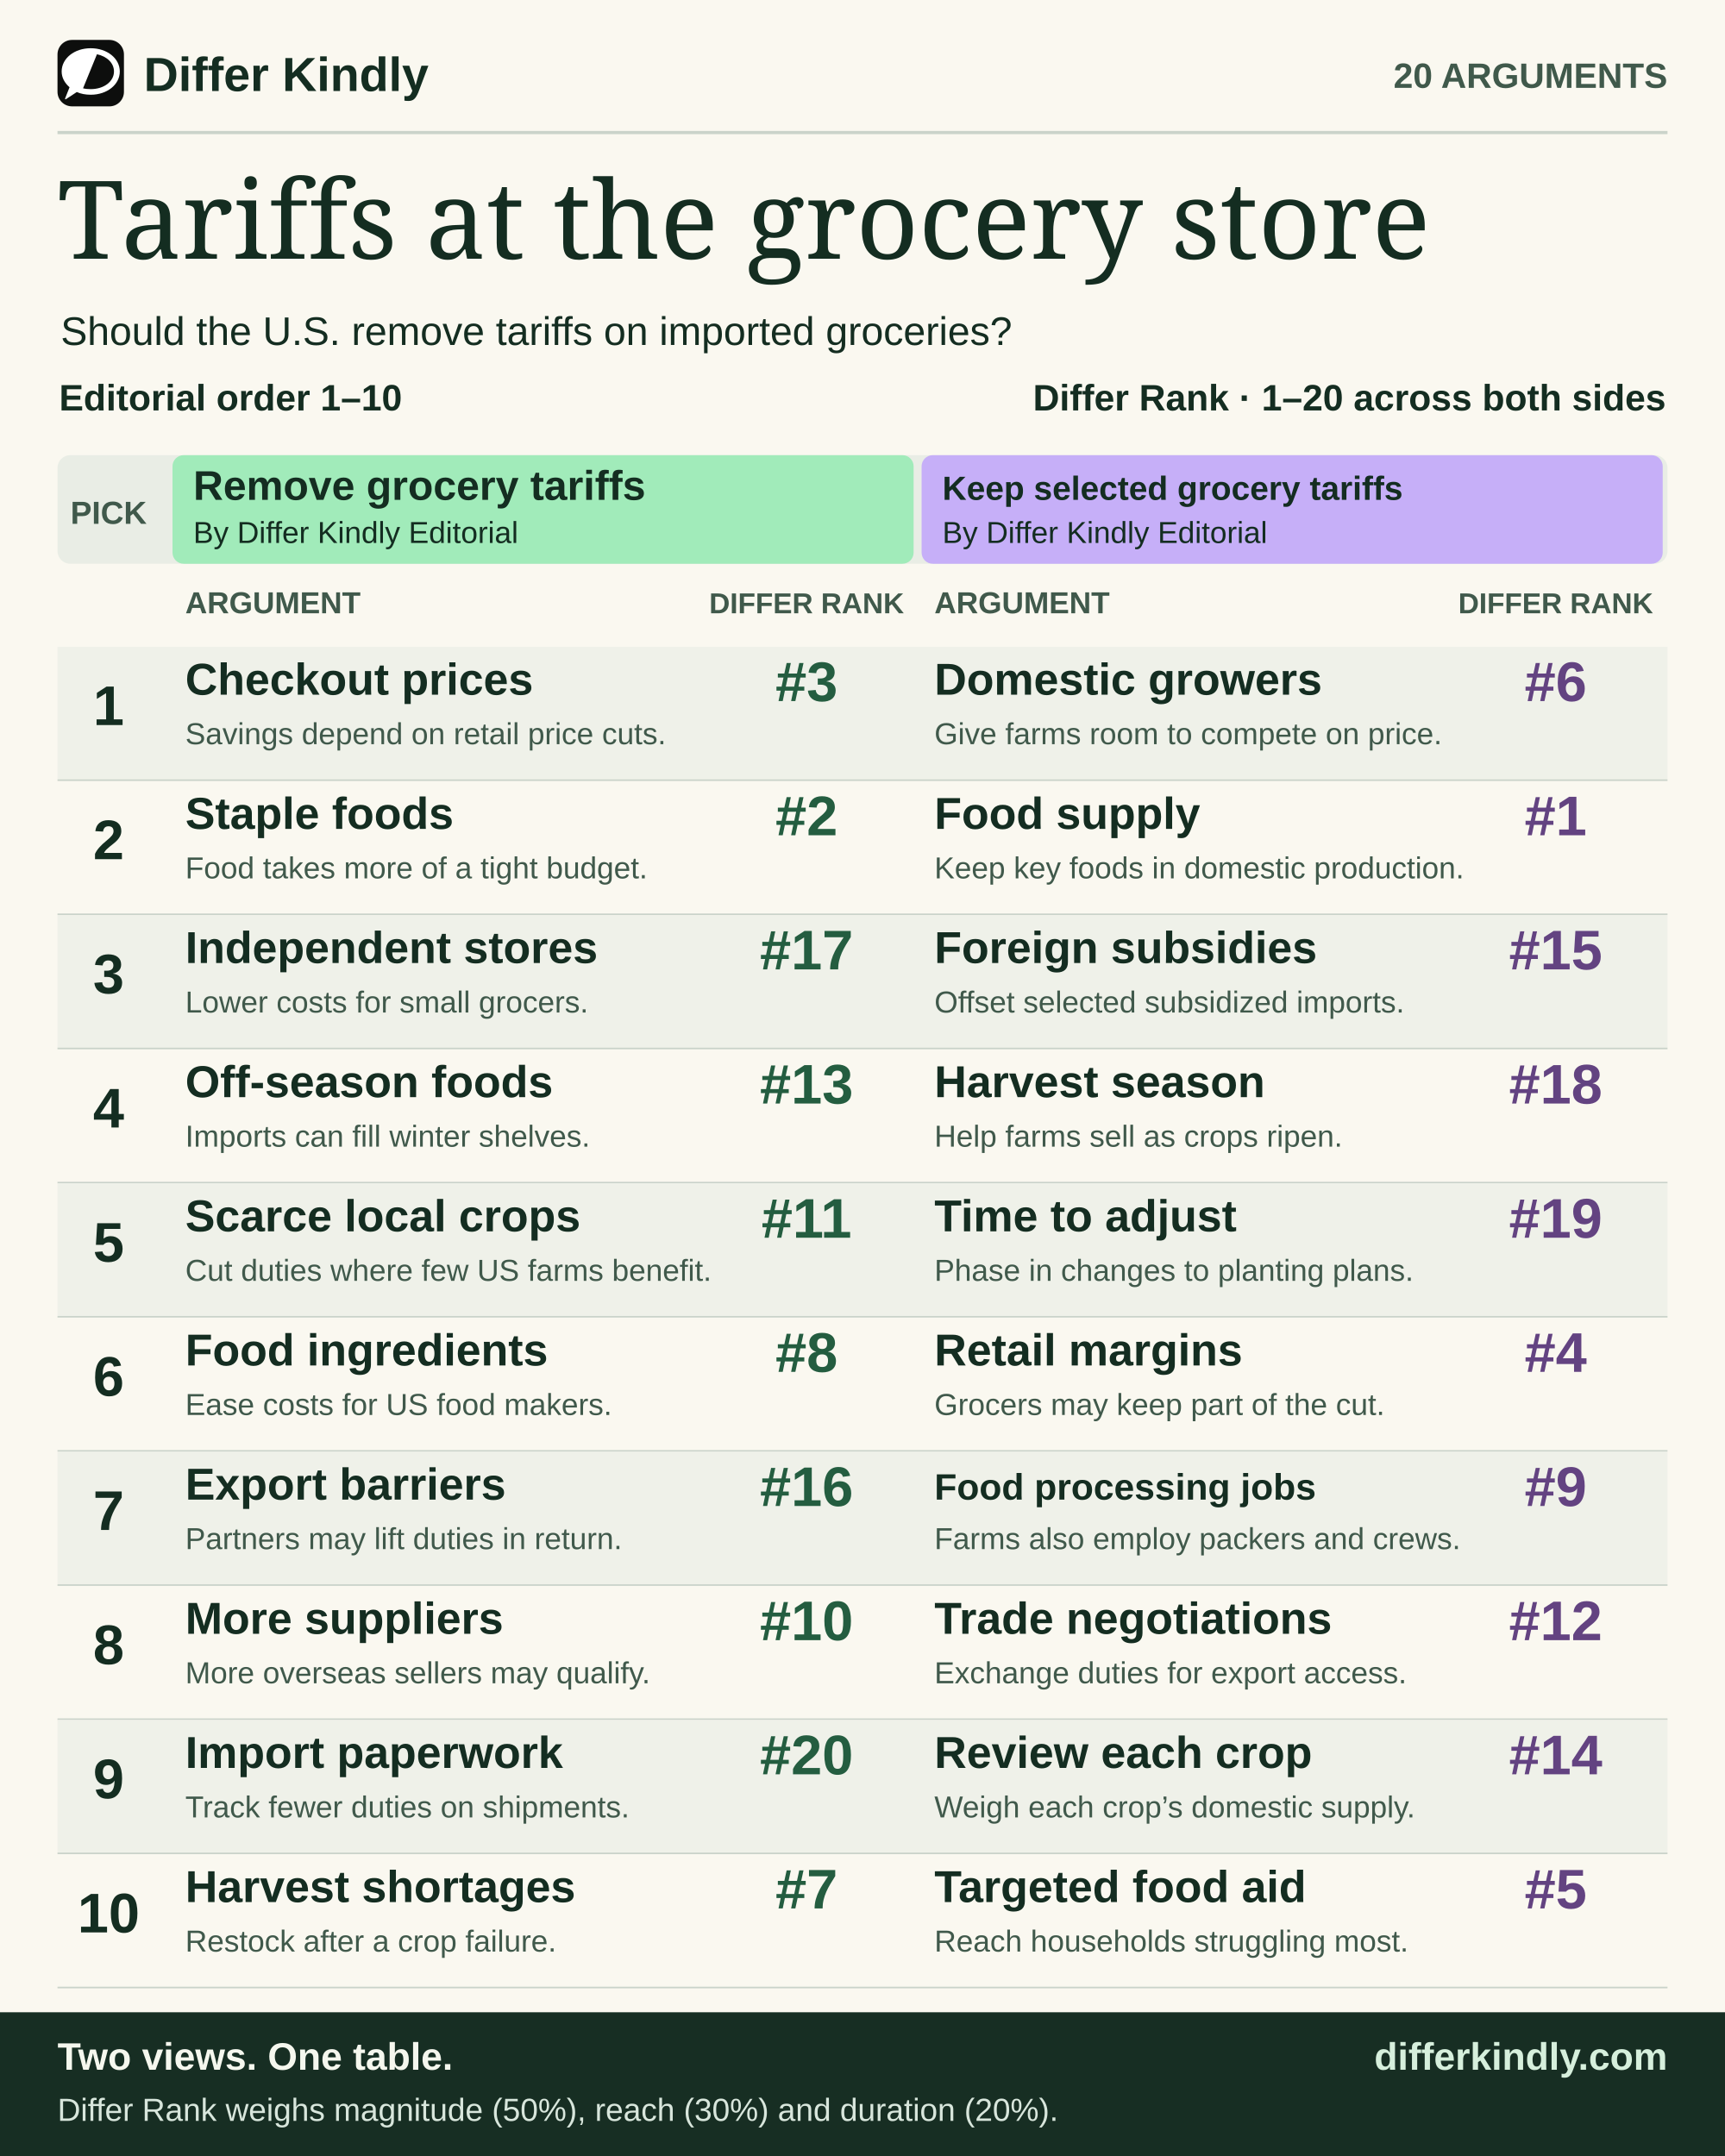
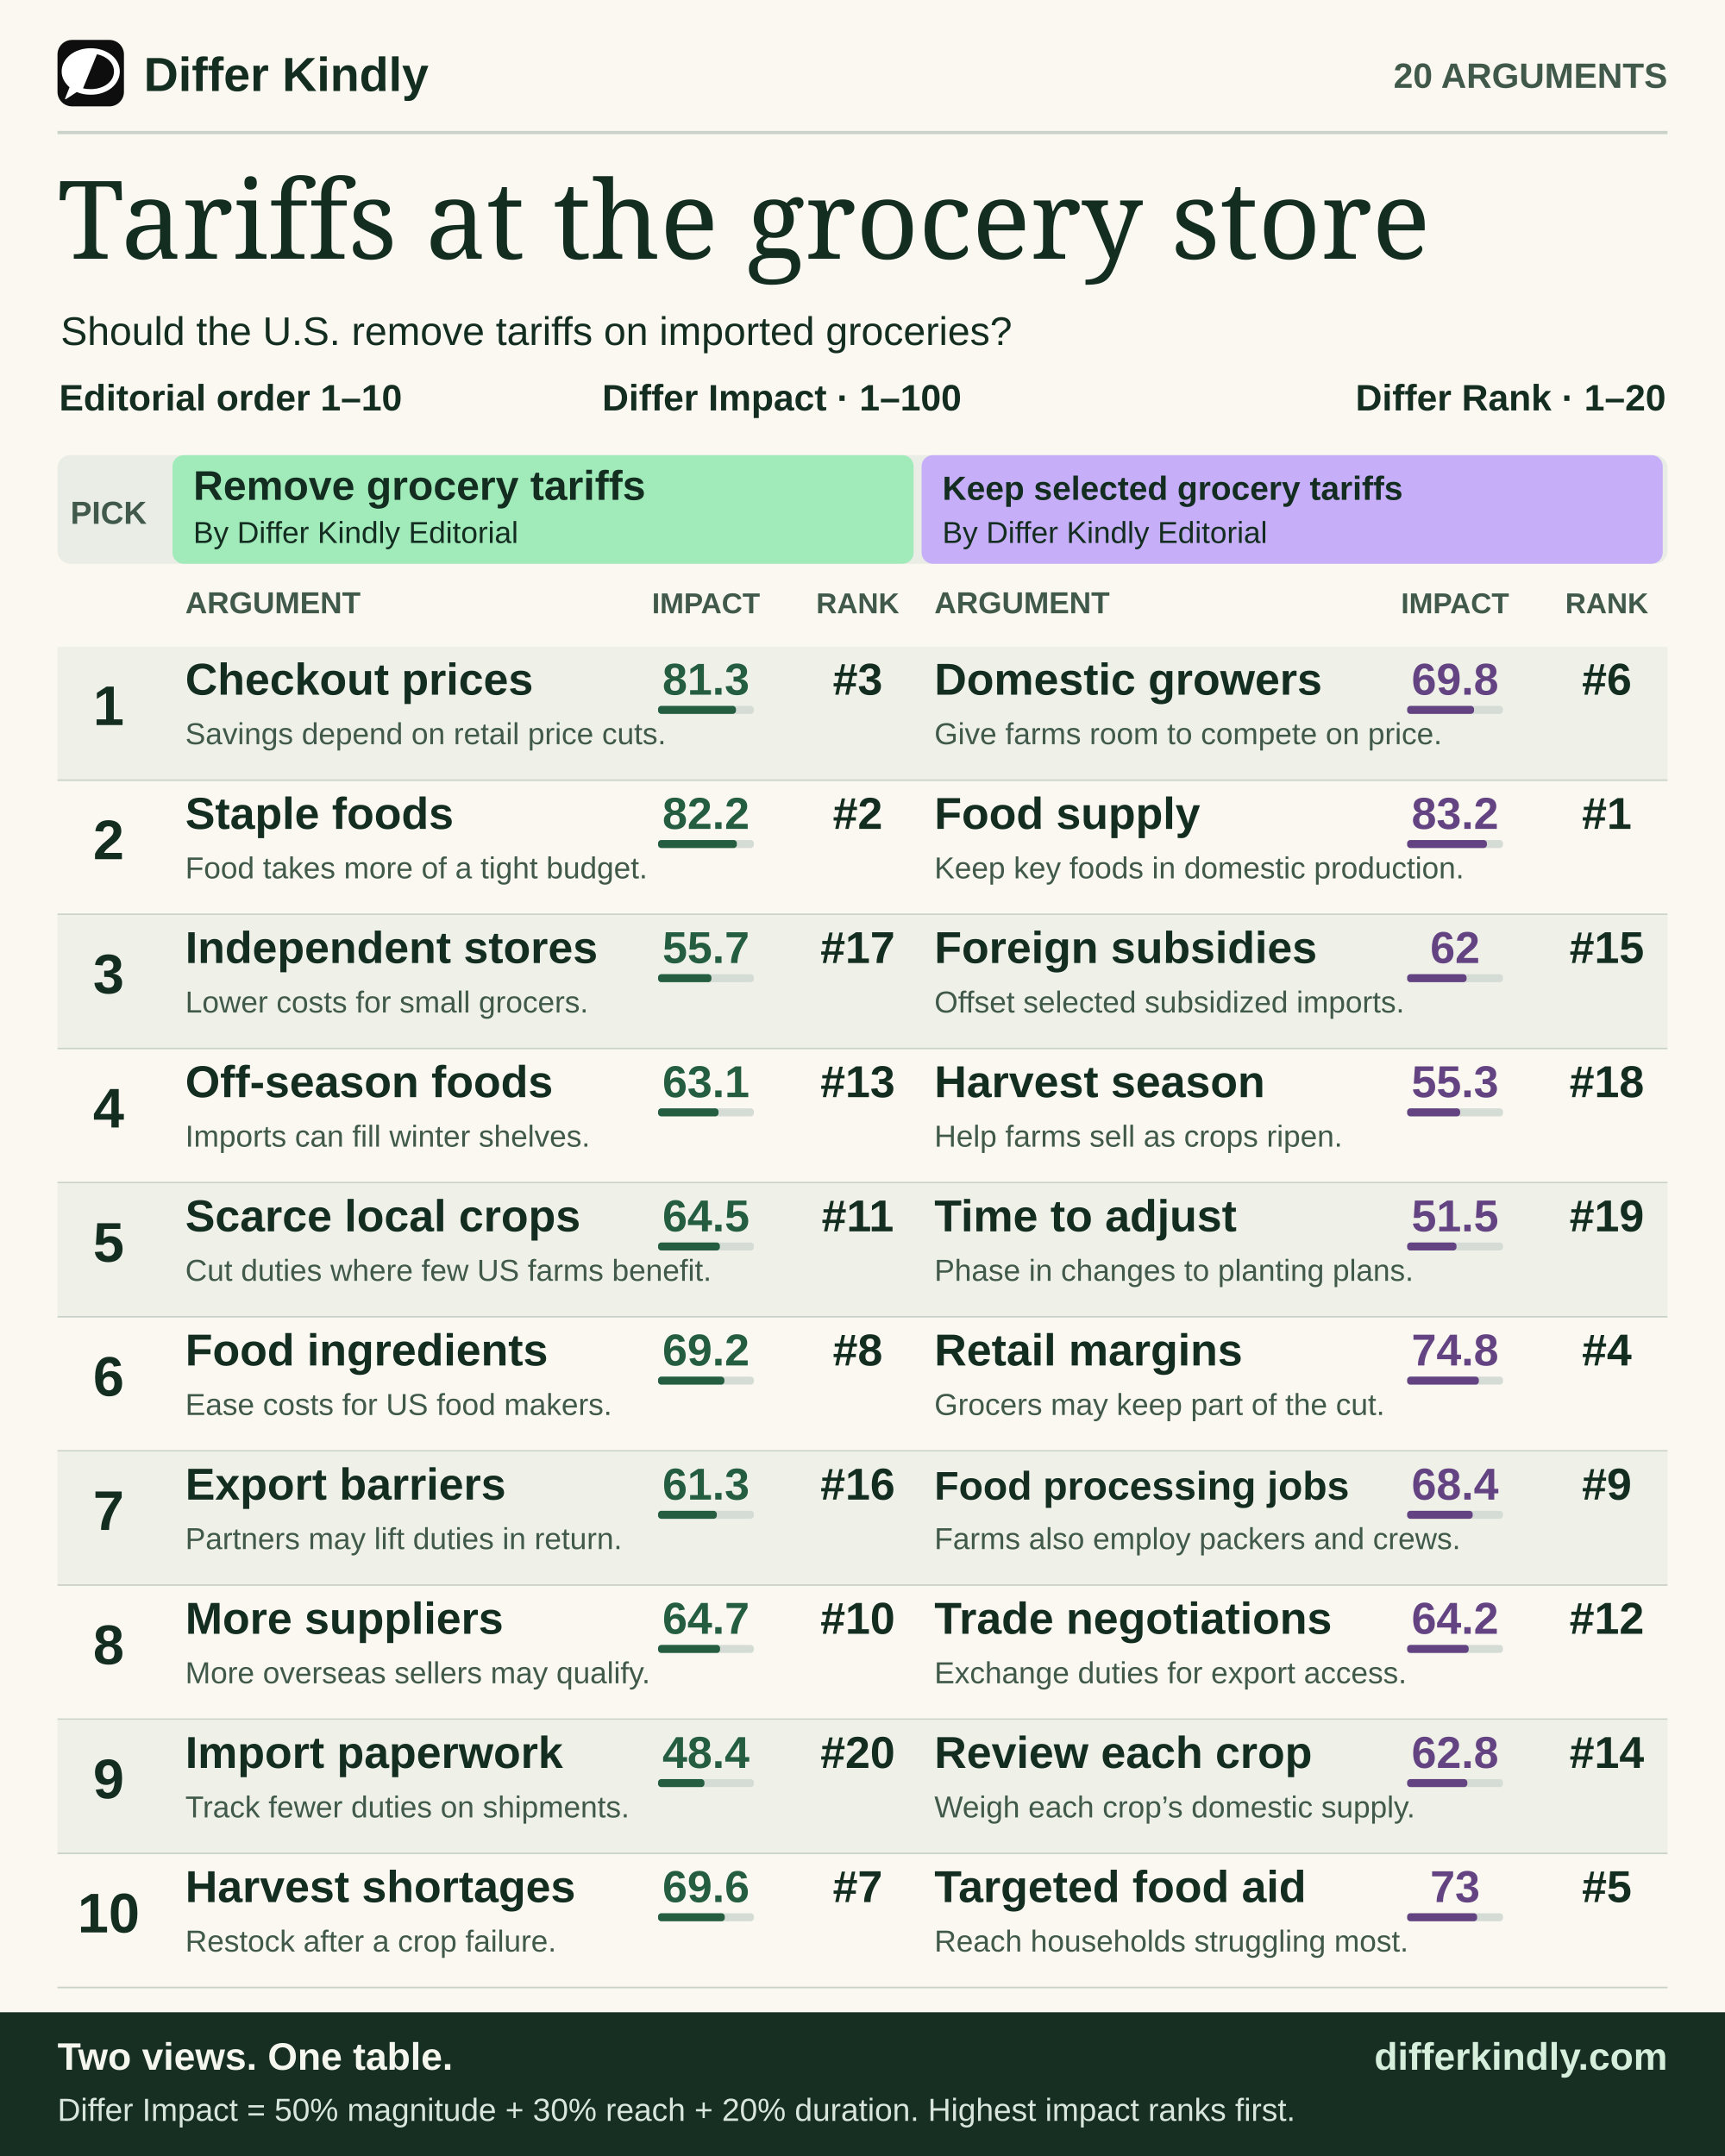
<svg xmlns="http://www.w3.org/2000/svg" width="1080" height="1350" viewBox="0 0 1080 1350" data-poster-format="impact-v2" data-rank-method="differ-rank-v1" role="img" font-family="Arial, sans-serif">
  <rect x="0" y="0" width="1080" height="1350" rx="0" fill="#faf8f0" />
  <g transform="translate(36 25) scale(1.30)">
    <rect width="32" height="32" rx="7" fill="#0d0e0d" />
    <path fill="white" fill-rule="evenodd" d="M16 4C23.9 4 30 8.9 30 15.2S23.9 26.4 16 26.4C13.6 26.4 11.3 26 9.3 25.1L4.1 28.5Q3.5 28.8 3.7 28.1L5.8 22.8C3.4 20.7 2 18.1 2 15.2C2 8.9 8.1 4 16 4ZM19 6.9L12.3 23.3C13.5 23.6 14.7 23.7 16 23.7C22.4 23.7 27.2 20 27.2 15.2C27.2 11.1 23.8 7.9 19 6.9Z" />
  </g>
  <text x="90" y="57" font-size="30" font-weight="700" fill="#142d21">Differ Kindly</text>
  <text x="1044" y="55" font-size="22" font-weight="700" fill="#40594b" text-anchor="end">20 ARGUMENTS</text>
  <rect x="36" y="82" width="1008" height="2" rx="0" fill="#cad3ca" />
  <text x="36" y="162" font-size="68" font-weight="500" fill="#142d21" font-family="Georgia, serif">Tariffs at the grocery store</text>
  <text x="38" y="216" font-size="25" font-weight="400" fill="#142d21">Should the U.S. remove tariffs on imported groceries?</text>
  <text x="37" y="257" font-size="23" font-weight="700" fill="#142d21">Editorial order 1–10</text>
-   <text x="1043" y="257" font-size="23" font-weight="700" fill="#142d21" text-anchor="end">Differ Rank · 1–20 across both sides</text>
+   <text x="377" y="257" font-size="23" font-weight="700" fill="#142d21">Differ Impact · 1–100</text>
+   <text x="1043" y="257" font-size="23" font-weight="700" fill="#142d21" text-anchor="end">Differ Rank · 1–20</text>
  <rect x="36" y="285" width="1008" height="68" rx="8" fill="#e9ede5" />
  <text x="68" y="328" font-size="20" font-weight="700" fill="#40594b" text-anchor="middle">PICK</text>
  <rect x="108" y="285" width="464" height="68" rx="7" fill="#a1ebba" />
  <text x="121" y="313" font-size="26" font-weight="700" fill="#142d21">Remove grocery tariffs</text>
  <text x="121" y="340" font-size="19" font-weight="500" fill="#142d21" data-byline="0">By Differ Kindly Editorial</text>
  <text x="116" y="384" font-size="19" font-weight="700" fill="#40594b">ARGUMENT</text>
-   <text x="505" y="384" font-size="18" font-weight="700" fill="#40594b" text-anchor="middle">DIFFER RANK</text>
+   <text x="442" y="384" font-size="18" font-weight="700" fill="#40594b" text-anchor="middle">IMPACT</text>
+   <text x="537" y="384" font-size="18" font-weight="700" fill="#40594b" text-anchor="middle">RANK</text>
  <rect x="577" y="285" width="464" height="68" rx="7" fill="#c6aff8" />
  <text x="590" y="313" font-size="21" font-weight="700" fill="#142d21">Keep selected grocery tariffs</text>
  <text x="590" y="340" font-size="19" font-weight="500" fill="#142d21" data-byline="1">By Differ Kindly Editorial</text>
  <text x="585" y="384" font-size="19" font-weight="700" fill="#40594b">ARGUMENT</text>
-   <text x="974" y="384" font-size="18" font-weight="700" fill="#40594b" text-anchor="middle">DIFFER RANK</text>
+   <text x="911" y="384" font-size="18" font-weight="700" fill="#40594b" text-anchor="middle">IMPACT</text>
+   <text x="1006" y="384" font-size="18" font-weight="700" fill="#40594b" text-anchor="middle">RANK</text>
  <rect x="36" y="405" width="1008" height="83" rx="0" fill="#eff1e9" />
  <text x="68" y="454" font-size="35" font-weight="700" fill="#142d21" text-anchor="middle">1</text>
  <g data-argument-id="502ca531-c9d6-5be8-b950-83c68ea6931e" data-reader-id="502ca531-c9d6-5be8-b950-83c68ea6931e" data-rank="3" data-impact="81.3" data-author="Differ Kindly Editorial" data-confidence="moderate" data-explanation="Estimated magnitude 78/100, reach 93/100 and duration 72/100." data-pick="1" data-side="0">
    <path data-hit="" d="M108 405h464v83h-464z" fill="transparent" />
    <text x="116" y="435" font-size="28" font-weight="700" fill="#142d21">Checkout prices</text>
-     <text x="505" y="439" font-size="35" font-weight="700" fill="#245d40" text-anchor="middle">#3</text>
+     <text x="442" y="435" font-size="28" font-weight="700" fill="#245d40" text-anchor="middle" data-metric="impact">81.3</text>
+     <rect x="412" y="442" width="60" height="5" rx="2" fill="#d5dcd5" />
+     <rect x="412" y="442" width="48.78" height="5" rx="2" fill="#245d40" />
+     <text x="537" y="435" font-size="28" font-weight="700" fill="#142d21" text-anchor="middle" data-metric="rank">#3</text>
    <text x="116" y="466" font-size="19" font-weight="400" fill="#40594b">Savings depend on retail price cuts.</text>
  </g>
  <g data-argument-id="ff638b04-07a1-54ab-8883-6c14b2005770" data-reader-id="ff638b04-07a1-54ab-8883-6c14b2005770" data-rank="6" data-impact="69.8" data-author="Differ Kindly Editorial" data-confidence="moderate" data-explanation="Estimated magnitude 77/100, reach 51/100 and duration 80/100." data-pick="1" data-side="1">
    <path data-hit="" d="M577 405h464v83h-464z" fill="transparent" />
    <text x="585" y="435" font-size="28" font-weight="700" fill="#142d21">Domestic growers</text>
-     <text x="974" y="439" font-size="35" font-weight="700" fill="#634381" text-anchor="middle">#6</text>
+     <text x="911" y="435" font-size="28" font-weight="700" fill="#634381" text-anchor="middle" data-metric="impact">69.8</text>
+     <rect x="881" y="442" width="60" height="5" rx="2" fill="#d5dcd5" />
+     <rect x="881" y="442" width="41.88" height="5" rx="2" fill="#634381" />
+     <text x="1006" y="435" font-size="28" font-weight="700" fill="#142d21" text-anchor="middle" data-metric="rank">#6</text>
    <text x="585" y="466" font-size="19" font-weight="400" fill="#40594b">Give farms room to compete on price.</text>
  </g>
  <rect x="36" y="488" width="1008" height="1" rx="0" fill="#cad3ca" />
  <text x="68" y="538" font-size="35" font-weight="700" fill="#142d21" text-anchor="middle">2</text>
  <g data-argument-id="6b3e9f08-fe79-5b91-aee3-1a5a050b9e71" data-reader-id="6b3e9f08-fe79-5b91-aee3-1a5a050b9e71" data-rank="2" data-impact="82.2" data-author="Differ Kindly Editorial" data-confidence="moderate" data-explanation="Estimated magnitude 86/100, reach 80/100 and duration 76/100." data-pick="2" data-side="0">
    <path data-hit="" d="M108 489h464v83h-464z" fill="transparent" />
    <text x="116" y="519" font-size="28" font-weight="700" fill="#142d21">Staple foods</text>
-     <text x="505" y="523" font-size="35" font-weight="700" fill="#245d40" text-anchor="middle">#2</text>
+     <text x="442" y="519" font-size="28" font-weight="700" fill="#245d40" text-anchor="middle" data-metric="impact">82.2</text>
+     <rect x="412" y="526" width="60" height="5" rx="2" fill="#d5dcd5" />
+     <rect x="412" y="526" width="49.32" height="5" rx="2" fill="#245d40" />
+     <text x="537" y="519" font-size="28" font-weight="700" fill="#142d21" text-anchor="middle" data-metric="rank">#2</text>
    <text x="116" y="550" font-size="19" font-weight="400" fill="#40594b">Food takes more of a tight budget.</text>
  </g>
  <g data-argument-id="3c125cfe-783d-54bf-8857-4858492866d3" data-reader-id="3c125cfe-783d-54bf-8857-4858492866d3" data-rank="1" data-impact="83.2" data-author="Differ Kindly Editorial" data-confidence="moderate" data-explanation="Estimated magnitude 82/100, reach 80/100 and duration 91/100." data-pick="2" data-side="1">
    <path data-hit="" d="M577 489h464v83h-464z" fill="transparent" />
    <text x="585" y="519" font-size="28" font-weight="700" fill="#142d21">Food supply</text>
-     <text x="974" y="523" font-size="35" font-weight="700" fill="#634381" text-anchor="middle">#1</text>
+     <text x="911" y="519" font-size="28" font-weight="700" fill="#634381" text-anchor="middle" data-metric="impact">83.2</text>
+     <rect x="881" y="526" width="60" height="5" rx="2" fill="#d5dcd5" />
+     <rect x="881" y="526" width="49.92" height="5" rx="2" fill="#634381" />
+     <text x="1006" y="519" font-size="28" font-weight="700" fill="#142d21" text-anchor="middle" data-metric="rank">#1</text>
    <text x="585" y="550" font-size="19" font-weight="400" fill="#40594b">Keep key foods in domestic production.</text>
  </g>
  <rect x="36" y="572" width="1008" height="1" rx="0" fill="#cad3ca" />
  <rect x="36" y="573" width="1008" height="83" rx="0" fill="#eff1e9" />
  <text x="68" y="622" font-size="35" font-weight="700" fill="#142d21" text-anchor="middle">3</text>
  <g data-argument-id="eb2054a4-2832-50f3-bbca-16eaf0a73ffa" data-reader-id="eb2054a4-2832-50f3-bbca-16eaf0a73ffa" data-rank="17" data-impact="55.7" data-author="Differ Kindly Editorial" data-confidence="moderate" data-explanation="Estimated magnitude 63/100, reach 40/100 and duration 61/100." data-pick="3" data-side="0">
    <path data-hit="" d="M108 573h464v83h-464z" fill="transparent" />
    <text x="116" y="603" font-size="28" font-weight="700" fill="#142d21">Independent stores</text>
-     <text x="505" y="607" font-size="35" font-weight="700" fill="#245d40" text-anchor="middle">#17</text>
+     <text x="442" y="603" font-size="28" font-weight="700" fill="#245d40" text-anchor="middle" data-metric="impact">55.7</text>
+     <rect x="412" y="610" width="60" height="5" rx="2" fill="#d5dcd5" />
+     <rect x="412" y="610" width="33.42" height="5" rx="2" fill="#245d40" />
+     <text x="537" y="603" font-size="28" font-weight="700" fill="#142d21" text-anchor="middle" data-metric="rank">#17</text>
    <text x="116" y="634" font-size="19" font-weight="400" fill="#40594b">Lower costs for small grocers.</text>
  </g>
  <g data-argument-id="a6e700d6-7621-5efb-adce-a6eb86f8d643" data-reader-id="a6e700d6-7621-5efb-adce-a6eb86f8d643" data-rank="15" data-impact="62" data-author="Differ Kindly Editorial" data-confidence="moderate" data-explanation="Estimated magnitude 65/100, reach 49/100 and duration 74/100." data-pick="3" data-side="1">
    <path data-hit="" d="M577 573h464v83h-464z" fill="transparent" />
    <text x="585" y="603" font-size="28" font-weight="700" fill="#142d21">Foreign subsidies</text>
-     <text x="974" y="607" font-size="35" font-weight="700" fill="#634381" text-anchor="middle">#15</text>
+     <text x="911" y="603" font-size="28" font-weight="700" fill="#634381" text-anchor="middle" data-metric="impact">62</text>
+     <rect x="881" y="610" width="60" height="5" rx="2" fill="#d5dcd5" />
+     <rect x="881" y="610" width="37.2" height="5" rx="2" fill="#634381" />
+     <text x="1006" y="603" font-size="28" font-weight="700" fill="#142d21" text-anchor="middle" data-metric="rank">#15</text>
    <text x="585" y="634" font-size="19" font-weight="400" fill="#40594b">Offset selected subsidized imports.</text>
  </g>
  <rect x="36" y="656" width="1008" height="1" rx="0" fill="#cad3ca" />
  <text x="68" y="706" font-size="35" font-weight="700" fill="#142d21" text-anchor="middle">4</text>
  <g data-argument-id="b1e9e109-237a-5ef9-9ba1-a1f3d5ac4fca" data-reader-id="b1e9e109-237a-5ef9-9ba1-a1f3d5ac4fca" data-rank="13" data-impact="63.1" data-author="Differ Kindly Editorial" data-confidence="moderate" data-explanation="Estimated magnitude 55/100, reach 80/100 and duration 58/100." data-pick="4" data-side="0">
    <path data-hit="" d="M108 657h464v83h-464z" fill="transparent" />
    <text x="116" y="687" font-size="28" font-weight="700" fill="#142d21">Off-season foods</text>
-     <text x="505" y="691" font-size="35" font-weight="700" fill="#245d40" text-anchor="middle">#13</text>
+     <text x="442" y="687" font-size="28" font-weight="700" fill="#245d40" text-anchor="middle" data-metric="impact">63.1</text>
+     <rect x="412" y="694" width="60" height="5" rx="2" fill="#d5dcd5" />
+     <rect x="412" y="694" width="37.86" height="5" rx="2" fill="#245d40" />
+     <text x="537" y="687" font-size="28" font-weight="700" fill="#142d21" text-anchor="middle" data-metric="rank">#13</text>
    <text x="116" y="718" font-size="19" font-weight="400" fill="#40594b">Imports can fill winter shelves.</text>
  </g>
  <g data-argument-id="6ed00aa1-413d-5e68-b6d2-262fc84934ef" data-reader-id="6ed00aa1-413d-5e68-b6d2-262fc84934ef" data-rank="18" data-impact="55.3" data-author="Differ Kindly Editorial" data-confidence="moderate" data-explanation="Estimated magnitude 64/100, reach 47/100 and duration 46/100." data-pick="4" data-side="1">
    <path data-hit="" d="M577 657h464v83h-464z" fill="transparent" />
    <text x="585" y="687" font-size="28" font-weight="700" fill="#142d21">Harvest season</text>
-     <text x="974" y="691" font-size="35" font-weight="700" fill="#634381" text-anchor="middle">#18</text>
+     <text x="911" y="687" font-size="28" font-weight="700" fill="#634381" text-anchor="middle" data-metric="impact">55.3</text>
+     <rect x="881" y="694" width="60" height="5" rx="2" fill="#d5dcd5" />
+     <rect x="881" y="694" width="33.18" height="5" rx="2" fill="#634381" />
+     <text x="1006" y="687" font-size="28" font-weight="700" fill="#142d21" text-anchor="middle" data-metric="rank">#18</text>
    <text x="585" y="718" font-size="19" font-weight="400" fill="#40594b">Help farms sell as crops ripen.</text>
  </g>
  <rect x="36" y="740" width="1008" height="1" rx="0" fill="#cad3ca" />
  <rect x="36" y="741" width="1008" height="83" rx="0" fill="#eff1e9" />
  <text x="68" y="790" font-size="35" font-weight="700" fill="#142d21" text-anchor="middle">5</text>
  <g data-argument-id="ecbfcb67-58e4-51f0-b05f-ec0acd35cd12" data-reader-id="ecbfcb67-58e4-51f0-b05f-ec0acd35cd12" data-rank="11" data-impact="64.5" data-author="Differ Kindly Editorial" data-confidence="moderate" data-explanation="Estimated magnitude 61/100, reach 64/100 and duration 74/100." data-pick="5" data-side="0">
    <path data-hit="" d="M108 741h464v83h-464z" fill="transparent" />
    <text x="116" y="771" font-size="28" font-weight="700" fill="#142d21">Scarce local crops</text>
-     <text x="505" y="775" font-size="35" font-weight="700" fill="#245d40" text-anchor="middle">#11</text>
+     <text x="442" y="771" font-size="28" font-weight="700" fill="#245d40" text-anchor="middle" data-metric="impact">64.5</text>
+     <rect x="412" y="778" width="60" height="5" rx="2" fill="#d5dcd5" />
+     <rect x="412" y="778" width="38.7" height="5" rx="2" fill="#245d40" />
+     <text x="537" y="771" font-size="28" font-weight="700" fill="#142d21" text-anchor="middle" data-metric="rank">#11</text>
    <text x="116" y="802" font-size="19" font-weight="400" fill="#40594b">Cut duties where few US farms benefit.</text>
  </g>
  <g data-argument-id="5ca5f290-e51c-5af9-b871-b8315b0f6eef" data-reader-id="5ca5f290-e51c-5af9-b871-b8315b0f6eef" data-rank="19" data-impact="51.5" data-author="Differ Kindly Editorial" data-confidence="moderate" data-explanation="Estimated magnitude 59/100, reach 44/100 and duration 44/100." data-pick="5" data-side="1">
    <path data-hit="" d="M577 741h464v83h-464z" fill="transparent" />
    <text x="585" y="771" font-size="28" font-weight="700" fill="#142d21">Time to adjust</text>
-     <text x="974" y="775" font-size="35" font-weight="700" fill="#634381" text-anchor="middle">#19</text>
+     <text x="911" y="771" font-size="28" font-weight="700" fill="#634381" text-anchor="middle" data-metric="impact">51.5</text>
+     <rect x="881" y="778" width="60" height="5" rx="2" fill="#d5dcd5" />
+     <rect x="881" y="778" width="30.9" height="5" rx="2" fill="#634381" />
+     <text x="1006" y="771" font-size="28" font-weight="700" fill="#142d21" text-anchor="middle" data-metric="rank">#19</text>
    <text x="585" y="802" font-size="19" font-weight="400" fill="#40594b">Phase in changes to planting plans.</text>
  </g>
  <rect x="36" y="824" width="1008" height="1" rx="0" fill="#cad3ca" />
  <text x="68" y="874" font-size="35" font-weight="700" fill="#142d21" text-anchor="middle">6</text>
  <g data-argument-id="19d98bbe-8153-5f3a-8113-df7e591814aa" data-reader-id="19d98bbe-8153-5f3a-8113-df7e591814aa" data-rank="8" data-impact="69.2" data-author="Differ Kindly Editorial" data-confidence="moderate" data-explanation="Estimated magnitude 68/100, reach 70/100 and duration 71/100." data-pick="6" data-side="0">
    <path data-hit="" d="M108 825h464v83h-464z" fill="transparent" />
    <text x="116" y="855" font-size="28" font-weight="700" fill="#142d21">Food ingredients</text>
-     <text x="505" y="859" font-size="35" font-weight="700" fill="#245d40" text-anchor="middle">#8</text>
+     <text x="442" y="855" font-size="28" font-weight="700" fill="#245d40" text-anchor="middle" data-metric="impact">69.2</text>
+     <rect x="412" y="862" width="60" height="5" rx="2" fill="#d5dcd5" />
+     <rect x="412" y="862" width="41.52" height="5" rx="2" fill="#245d40" />
+     <text x="537" y="855" font-size="28" font-weight="700" fill="#142d21" text-anchor="middle" data-metric="rank">#8</text>
    <text x="116" y="886" font-size="19" font-weight="400" fill="#40594b">Ease costs for US food makers.</text>
  </g>
  <g data-argument-id="241cd8c2-fbc0-529b-8ba2-f957fe3d8521" data-reader-id="241cd8c2-fbc0-529b-8ba2-f957fe3d8521" data-rank="4" data-impact="74.8" data-author="Differ Kindly Editorial" data-confidence="moderate" data-explanation="Estimated magnitude 74/100, reach 84/100 and duration 63/100." data-pick="6" data-side="1">
    <path data-hit="" d="M577 825h464v83h-464z" fill="transparent" />
    <text x="585" y="855" font-size="28" font-weight="700" fill="#142d21">Retail margins</text>
-     <text x="974" y="859" font-size="35" font-weight="700" fill="#634381" text-anchor="middle">#4</text>
+     <text x="911" y="855" font-size="28" font-weight="700" fill="#634381" text-anchor="middle" data-metric="impact">74.8</text>
+     <rect x="881" y="862" width="60" height="5" rx="2" fill="#d5dcd5" />
+     <rect x="881" y="862" width="44.88" height="5" rx="2" fill="#634381" />
+     <text x="1006" y="855" font-size="28" font-weight="700" fill="#142d21" text-anchor="middle" data-metric="rank">#4</text>
    <text x="585" y="886" font-size="19" font-weight="400" fill="#40594b">Grocers may keep part of the cut.</text>
  </g>
  <rect x="36" y="908" width="1008" height="1" rx="0" fill="#cad3ca" />
  <rect x="36" y="909" width="1008" height="83" rx="0" fill="#eff1e9" />
  <text x="68" y="958" font-size="35" font-weight="700" fill="#142d21" text-anchor="middle">7</text>
  <g data-argument-id="33ab37c3-3cd8-5ad7-9649-3e1fe0953b5f" data-reader-id="33ab37c3-3cd8-5ad7-9649-3e1fe0953b5f" data-rank="16" data-impact="61.3" data-author="Differ Kindly Editorial" data-confidence="low" data-explanation="Estimated magnitude 66/100, reach 47/100 and duration 71/100." data-pick="7" data-side="0">
    <path data-hit="" d="M108 909h464v83h-464z" fill="transparent" />
    <text x="116" y="939" font-size="28" font-weight="700" fill="#142d21">Export barriers</text>
-     <text x="505" y="943" font-size="35" font-weight="700" fill="#245d40" text-anchor="middle">#16</text>
+     <text x="442" y="939" font-size="28" font-weight="700" fill="#245d40" text-anchor="middle" data-metric="impact">61.3</text>
+     <rect x="412" y="946" width="60" height="5" rx="2" fill="#d5dcd5" />
+     <rect x="412" y="946" width="36.78" height="5" rx="2" fill="#245d40" />
+     <text x="537" y="939" font-size="28" font-weight="700" fill="#142d21" text-anchor="middle" data-metric="rank">#16</text>
    <text x="116" y="970" font-size="19" font-weight="400" fill="#40594b">Partners may lift duties in return.</text>
  </g>
  <g data-argument-id="874ce080-a582-596c-ba6e-6e3abaf1607b" data-reader-id="874ce080-a582-596c-ba6e-6e3abaf1607b" data-rank="9" data-impact="68.4" data-author="Differ Kindly Editorial" data-confidence="moderate" data-explanation="Estimated magnitude 79/100, reach 45/100 and duration 77/100." data-pick="7" data-side="1">
    <path data-hit="" d="M577 909h464v83h-464z" fill="transparent" />
-     <text x="585" y="939" font-size="23" font-weight="700" fill="#142d21">Food processing jobs</text>
-     <text x="974" y="943" font-size="35" font-weight="700" fill="#634381" text-anchor="middle">#9</text>
+     <text x="585" y="939" font-size="25" font-weight="700" fill="#142d21">Food processing jobs</text>
+     <text x="911" y="939" font-size="28" font-weight="700" fill="#634381" text-anchor="middle" data-metric="impact">68.4</text>
+     <rect x="881" y="946" width="60" height="5" rx="2" fill="#d5dcd5" />
+     <rect x="881" y="946" width="41.04" height="5" rx="2" fill="#634381" />
+     <text x="1006" y="939" font-size="28" font-weight="700" fill="#142d21" text-anchor="middle" data-metric="rank">#9</text>
    <text x="585" y="970" font-size="19" font-weight="400" fill="#40594b">Farms also employ packers and crews.</text>
  </g>
  <rect x="36" y="992" width="1008" height="1" rx="0" fill="#cad3ca" />
  <text x="68" y="1042" font-size="35" font-weight="700" fill="#142d21" text-anchor="middle">8</text>
  <g data-argument-id="4f5d5a70-c543-50f4-9dfb-69383ff1f586" data-reader-id="4f5d5a70-c543-50f4-9dfb-69383ff1f586" data-rank="10" data-impact="64.7" data-author="Differ Kindly Editorial" data-confidence="moderate" data-explanation="Estimated magnitude 62/100, reach 61/100 and duration 77/100." data-pick="8" data-side="0">
    <path data-hit="" d="M108 993h464v83h-464z" fill="transparent" />
    <text x="116" y="1023" font-size="28" font-weight="700" fill="#142d21">More suppliers</text>
-     <text x="505" y="1027" font-size="35" font-weight="700" fill="#245d40" text-anchor="middle">#10</text>
+     <text x="442" y="1023" font-size="28" font-weight="700" fill="#245d40" text-anchor="middle" data-metric="impact">64.7</text>
+     <rect x="412" y="1030" width="60" height="5" rx="2" fill="#d5dcd5" />
+     <rect x="412" y="1030" width="38.82" height="5" rx="2" fill="#245d40" />
+     <text x="537" y="1023" font-size="28" font-weight="700" fill="#142d21" text-anchor="middle" data-metric="rank">#10</text>
    <text x="116" y="1054" font-size="19" font-weight="400" fill="#40594b">More overseas sellers may qualify.</text>
  </g>
  <g data-argument-id="752225d4-4700-58c1-af5e-9dcaf51cab3f" data-reader-id="752225d4-4700-58c1-af5e-9dcaf51cab3f" data-rank="12" data-impact="64.2" data-author="Differ Kindly Editorial" data-confidence="low" data-explanation="Estimated magnitude 68/100, reach 54/100 and duration 70/100." data-pick="8" data-side="1">
    <path data-hit="" d="M577 993h464v83h-464z" fill="transparent" />
    <text x="585" y="1023" font-size="28" font-weight="700" fill="#142d21">Trade negotiations</text>
-     <text x="974" y="1027" font-size="35" font-weight="700" fill="#634381" text-anchor="middle">#12</text>
+     <text x="911" y="1023" font-size="28" font-weight="700" fill="#634381" text-anchor="middle" data-metric="impact">64.2</text>
+     <rect x="881" y="1030" width="60" height="5" rx="2" fill="#d5dcd5" />
+     <rect x="881" y="1030" width="38.52" height="5" rx="2" fill="#634381" />
+     <text x="1006" y="1023" font-size="28" font-weight="700" fill="#142d21" text-anchor="middle" data-metric="rank">#12</text>
    <text x="585" y="1054" font-size="19" font-weight="400" fill="#40594b">Exchange duties for export access.</text>
  </g>
  <rect x="36" y="1076" width="1008" height="1" rx="0" fill="#cad3ca" />
  <rect x="36" y="1077" width="1008" height="83" rx="0" fill="#eff1e9" />
  <text x="68" y="1126" font-size="35" font-weight="700" fill="#142d21" text-anchor="middle">9</text>
  <g data-argument-id="9c59d814-e013-5db6-b21d-a4cbf444d768" data-reader-id="9c59d814-e013-5db6-b21d-a4cbf444d768" data-rank="20" data-impact="48.4" data-author="Differ Kindly Editorial" data-confidence="high" data-explanation="Estimated magnitude 43/100, reach 39/100 and duration 76/100." data-pick="9" data-side="0">
    <path data-hit="" d="M108 1077h464v83h-464z" fill="transparent" />
    <text x="116" y="1107" font-size="28" font-weight="700" fill="#142d21">Import paperwork</text>
-     <text x="505" y="1111" font-size="35" font-weight="700" fill="#245d40" text-anchor="middle">#20</text>
+     <text x="442" y="1107" font-size="28" font-weight="700" fill="#245d40" text-anchor="middle" data-metric="impact">48.4</text>
+     <rect x="412" y="1114" width="60" height="5" rx="2" fill="#d5dcd5" />
+     <rect x="412" y="1114" width="29.04" height="5" rx="2" fill="#245d40" />
+     <text x="537" y="1107" font-size="28" font-weight="700" fill="#142d21" text-anchor="middle" data-metric="rank">#20</text>
    <text x="116" y="1138" font-size="19" font-weight="400" fill="#40594b">Track fewer duties on shipments.</text>
  </g>
  <g data-argument-id="5fd33304-d577-5a0d-b72c-286ae6c551b2" data-reader-id="5fd33304-d577-5a0d-b72c-286ae6c551b2" data-rank="14" data-impact="62.8" data-author="Differ Kindly Editorial" data-confidence="moderate" data-explanation="Estimated magnitude 59/100, reach 65/100 and duration 69/100." data-pick="9" data-side="1">
    <path data-hit="" d="M577 1077h464v83h-464z" fill="transparent" />
    <text x="585" y="1107" font-size="28" font-weight="700" fill="#142d21">Review each crop</text>
-     <text x="974" y="1111" font-size="35" font-weight="700" fill="#634381" text-anchor="middle">#14</text>
+     <text x="911" y="1107" font-size="28" font-weight="700" fill="#634381" text-anchor="middle" data-metric="impact">62.8</text>
+     <rect x="881" y="1114" width="60" height="5" rx="2" fill="#d5dcd5" />
+     <rect x="881" y="1114" width="37.68" height="5" rx="2" fill="#634381" />
+     <text x="1006" y="1107" font-size="28" font-weight="700" fill="#142d21" text-anchor="middle" data-metric="rank">#14</text>
    <text x="585" y="1138" font-size="19" font-weight="400" fill="#40594b">Weigh each crop’s domestic supply.</text>
  </g>
  <rect x="36" y="1160" width="1008" height="1" rx="0" fill="#cad3ca" />
  <text x="68" y="1210" font-size="35" font-weight="700" fill="#142d21" text-anchor="middle">10</text>
  <g data-argument-id="61f524a4-6b64-5dbf-aa9d-052b4150f0a7" data-reader-id="61f524a4-6b64-5dbf-aa9d-052b4150f0a7" data-rank="7" data-impact="69.6" data-author="Differ Kindly Editorial" data-confidence="moderate" data-explanation="Estimated magnitude 83/100, reach 67/100 and duration 40/100." data-pick="10" data-side="0">
    <path data-hit="" d="M108 1161h464v83h-464z" fill="transparent" />
    <text x="116" y="1191" font-size="28" font-weight="700" fill="#142d21">Harvest shortages</text>
-     <text x="505" y="1195" font-size="35" font-weight="700" fill="#245d40" text-anchor="middle">#7</text>
+     <text x="442" y="1191" font-size="28" font-weight="700" fill="#245d40" text-anchor="middle" data-metric="impact">69.6</text>
+     <rect x="412" y="1198" width="60" height="5" rx="2" fill="#d5dcd5" />
+     <rect x="412" y="1198" width="41.76" height="5" rx="2" fill="#245d40" />
+     <text x="537" y="1191" font-size="28" font-weight="700" fill="#142d21" text-anchor="middle" data-metric="rank">#7</text>
    <text x="116" y="1222" font-size="19" font-weight="400" fill="#40594b">Restock after a crop failure.</text>
  </g>
  <g data-argument-id="bd4ad2b7-7bef-5aba-b490-63911c0b3b63" data-reader-id="bd4ad2b7-7bef-5aba-b490-63911c0b3b63" data-rank="5" data-impact="73" data-author="Differ Kindly Editorial" data-confidence="moderate" data-explanation="Estimated magnitude 89/100, reach 49/100 and duration 69/100." data-pick="10" data-side="1">
    <path data-hit="" d="M577 1161h464v83h-464z" fill="transparent" />
    <text x="585" y="1191" font-size="28" font-weight="700" fill="#142d21">Targeted food aid</text>
-     <text x="974" y="1195" font-size="35" font-weight="700" fill="#634381" text-anchor="middle">#5</text>
+     <text x="911" y="1191" font-size="28" font-weight="700" fill="#634381" text-anchor="middle" data-metric="impact">73</text>
+     <rect x="881" y="1198" width="60" height="5" rx="2" fill="#d5dcd5" />
+     <rect x="881" y="1198" width="43.8" height="5" rx="2" fill="#634381" />
+     <text x="1006" y="1191" font-size="28" font-weight="700" fill="#142d21" text-anchor="middle" data-metric="rank">#5</text>
    <text x="585" y="1222" font-size="19" font-weight="400" fill="#40594b">Reach households struggling most.</text>
  </g>
  <rect x="36" y="1244" width="1008" height="1" rx="0" fill="#cad3ca" />
  <rect x="0" y="1260" width="1080" height="90" rx="0" fill="#172e23" />
  <text x="36" y="1296" font-size="24" font-weight="700" fill="#f5f7ee" data-activity="">Two views. One table.</text>
  <text x="1044" y="1296" font-size="24" font-weight="700" fill="#d6efdc" text-anchor="end">differkindly.com</text>
-   <text x="36" y="1328" font-size="20" font-weight="400" fill="#d8e6dc" data-rubric="">Differ Rank weighs magnitude (50%), reach (30%) and duration (20%).</text>
+   <text x="36" y="1328" font-size="20" font-weight="400" fill="#d8e6dc" data-rubric="">Differ Impact = 50% magnitude + 30% reach + 20% duration. Highest impact ranks first.</text>
</svg>
